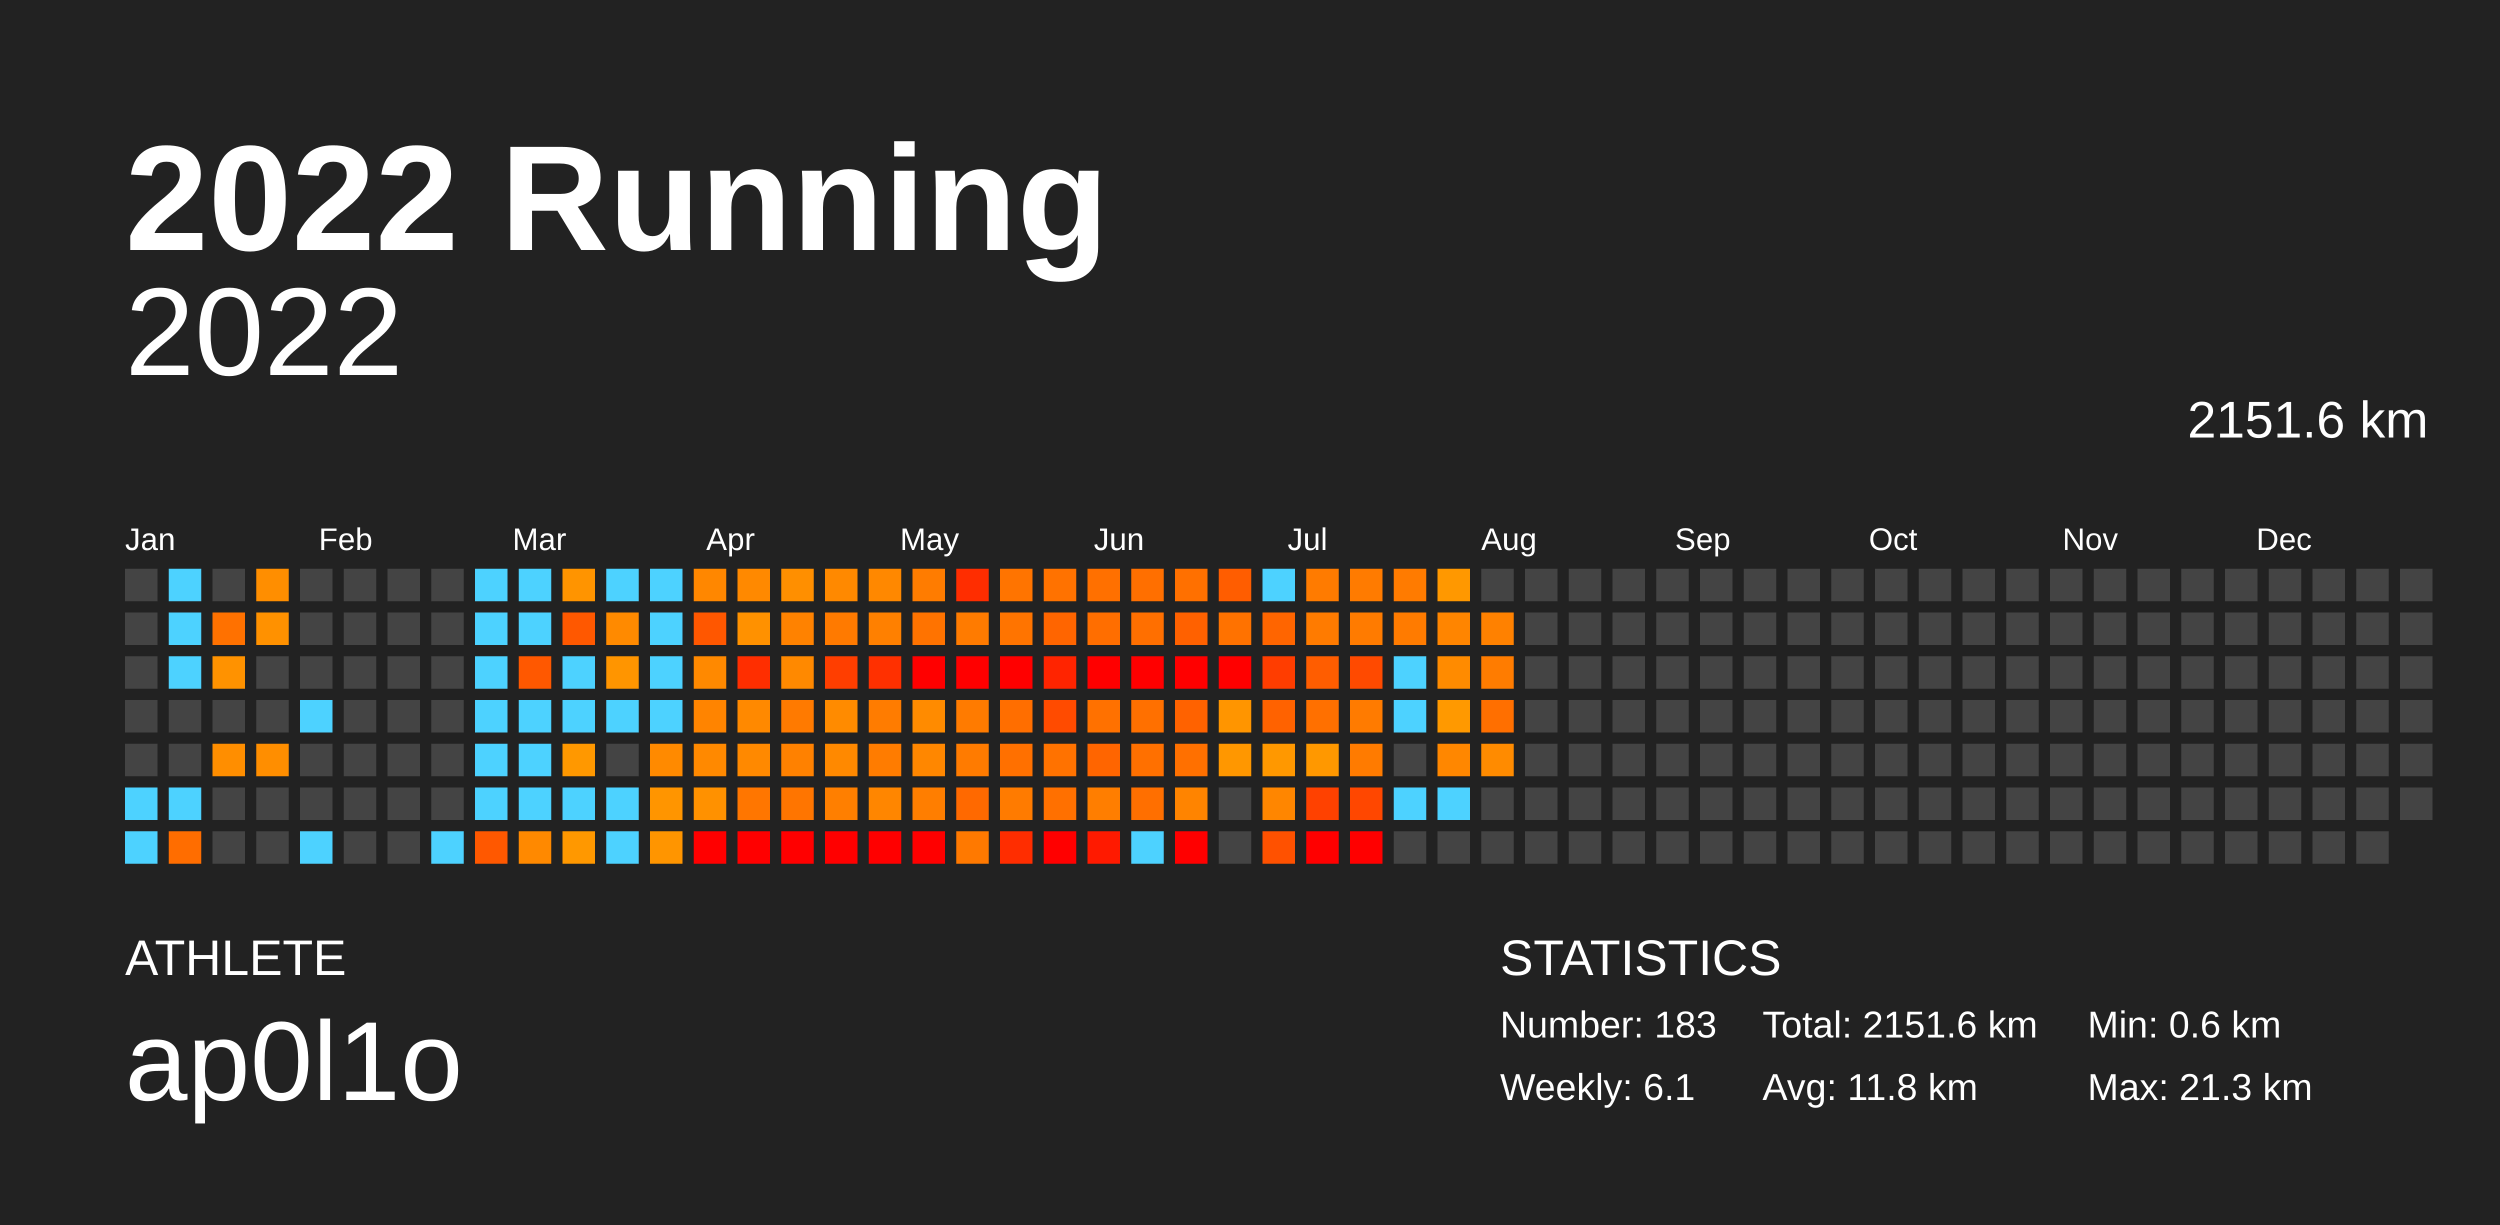
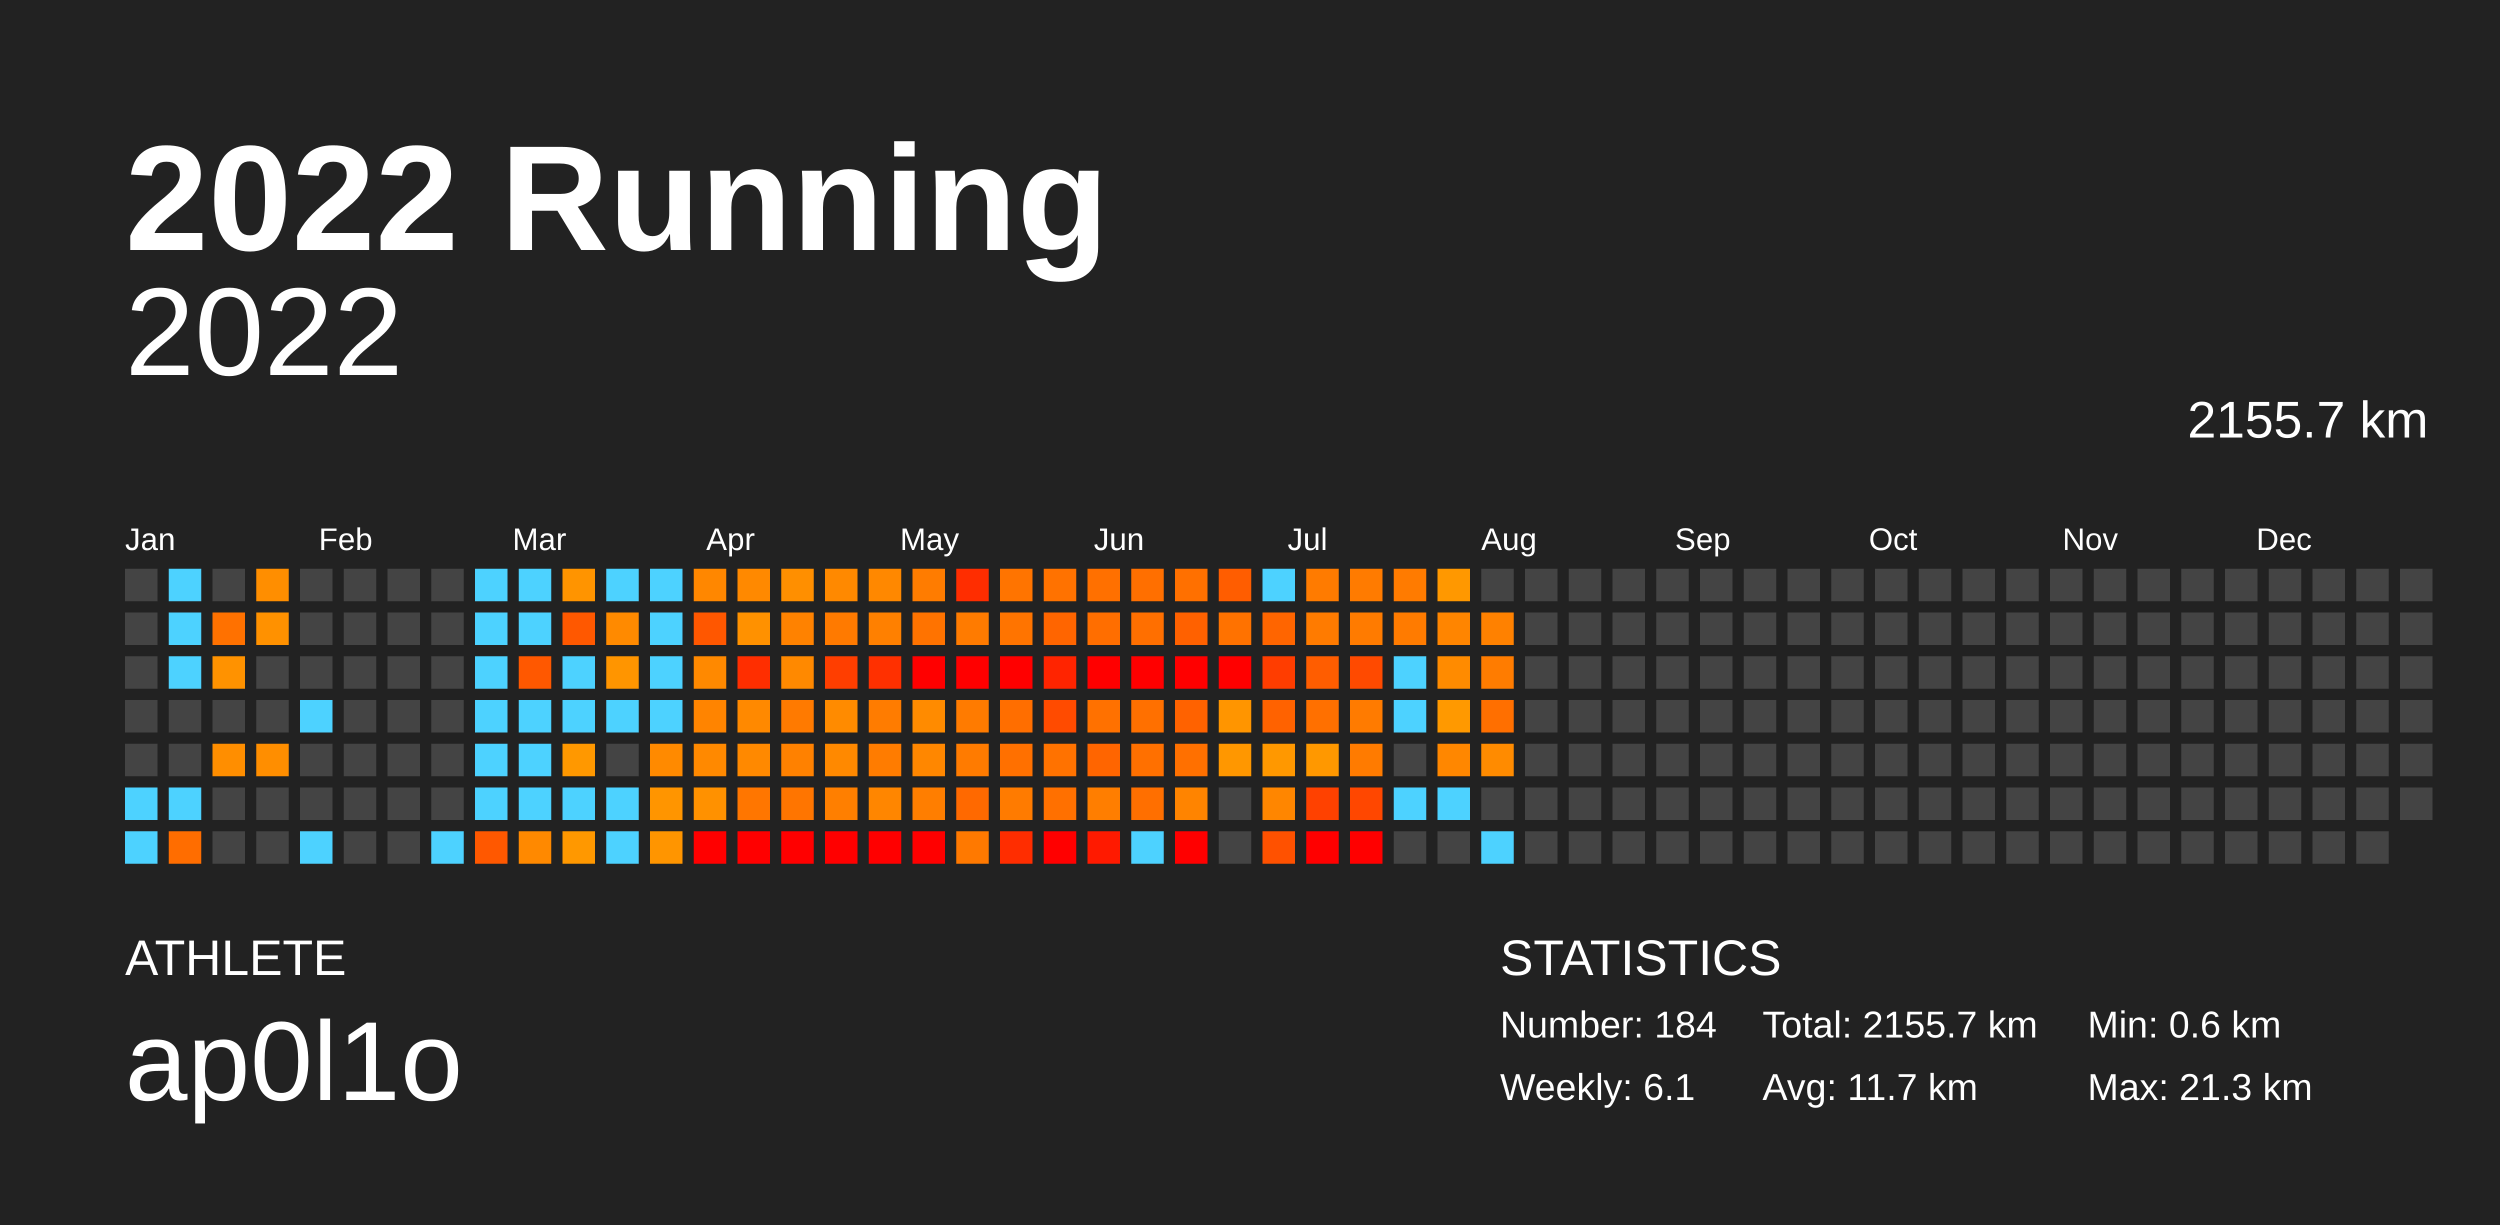
<svg xmlns="http://www.w3.org/2000/svg" baseProfile="full" height="98mm" version="1.1" viewBox="0,0,200,98" width="200mm">
  <defs />
  <rect fill="#222222" height="98" width="200" x="0" y="0" />
  <text fill="#FFFFFF" style="font-size:12px; font-family:Arial; font-weight:bold;" x="10" y="20">2022 Running</text>
  <text fill="#FFFFFF" style="font-size:4px; font-family:Arial" x="10" y="78">ATHLETE</text>
  <text fill="#FFFFFF" style="font-size:9px; font-family:Arial" x="10" y="88">ap0l1o</text>
  <text fill="#FFFFFF" style="font-size:4px; font-family:Arial" x="120" y="78">STATISTICS</text>
-   <text fill="#FFFFFF" style="font-size:3px; font-family:Arial" x="120" y="83">Number: 183</text>
+   <text fill="#FFFFFF" style="font-size:3px; font-family:Arial" x="120" y="83">Number: 184</text>
  <text fill="#FFFFFF" style="font-size:3px; font-family:Arial" x="120" y="88">Weekly: 6.1</text>
-   <text fill="#FFFFFF" style="font-size:3px; font-family:Arial" x="141" y="83">Total: 2151.6 km</text>
-   <text fill="#FFFFFF" style="font-size:3px; font-family:Arial" x="141" y="88">Avg: 11.8 km</text>
+   <text fill="#FFFFFF" style="font-size:3px; font-family:Arial" x="141" y="83">Total: 2155.7 km</text>
+   <text fill="#FFFFFF" style="font-size:3px; font-family:Arial" x="141" y="88">Avg: 11.7 km</text>
  <text fill="#FFFFFF" style="font-size:3px; font-family:Arial" x="167" y="83">Min: 0.6 km</text>
  <text fill="#FFFFFF" style="font-size:3px; font-family:Arial" x="167" y="88">Max: 21.3 km</text>
  <text alignment-baseline="hanging" fill="#FFFFFF" style="font-size:10.0px; font-family:Arial;" x="10" y="30">2022</text>
-   <text alignment-baseline="hanging" fill="#FFFFFF" style="font-size:4.125px; font-family:Arial;" x="175" y="35">2151.6 km</text>
+   <text alignment-baseline="hanging" fill="#FFFFFF" style="font-size:4.125px; font-family:Arial;" x="175" y="35">2155.7 km</text>
  <text fill="#FFFFFF" style="font-size:2.5px; font-family:Arial" x="10.0" y="44">Jan</text>
  <text fill="#FFFFFF" style="font-size:2.5px; font-family:Arial" x="25.5" y="44">Feb</text>
  <text fill="#FFFFFF" style="font-size:2.5px; font-family:Arial" x="41.0" y="44">Mar</text>
  <text fill="#FFFFFF" style="font-size:2.5px; font-family:Arial" x="56.5" y="44">Apr</text>
  <text fill="#FFFFFF" style="font-size:2.5px; font-family:Arial" x="72.0" y="44">May</text>
  <text fill="#FFFFFF" style="font-size:2.5px; font-family:Arial" x="87.5" y="44">Jun</text>
  <text fill="#FFFFFF" style="font-size:2.5px; font-family:Arial" x="103.0" y="44">Jul</text>
  <text fill="#FFFFFF" style="font-size:2.5px; font-family:Arial" x="118.5" y="44">Aug</text>
  <text fill="#FFFFFF" style="font-size:2.5px; font-family:Arial" x="134.0" y="44">Sep</text>
  <text fill="#FFFFFF" style="font-size:2.5px; font-family:Arial" x="149.5" y="44">Oct</text>
  <text fill="#FFFFFF" style="font-size:2.5px; font-family:Arial" x="165.0" y="44">Nov</text>
  <text fill="#FFFFFF" style="font-size:2.5px; font-family:Arial" x="180.5" y="44">Dec</text>
  <rect fill="#444444" height="2.6" width="2.6" x="10.0" y="45.5" />
  <rect fill="#444444" height="2.6" width="2.6" x="10.0" y="49.0" />
  <rect fill="#444444" height="2.6" width="2.6" x="10.0" y="52.5" />
  <rect fill="#444444" height="2.6" width="2.6" x="10.0" y="56.0" />
  <rect fill="#444444" height="2.6" width="2.6" x="10.0" y="59.5" />
  <rect fill="#4dd2ff" height="2.6" width="2.6" x="10.0" y="63.0" />
  <rect fill="#4dd2ff" height="2.6" width="2.6" x="10.0" y="66.5" />
  <rect fill="#4dd2ff" height="2.6" width="2.6" x="13.5" y="45.5" />
  <rect fill="#4dd2ff" height="2.6" width="2.6" x="13.5" y="49.0" />
  <rect fill="#4dd2ff" height="2.6" width="2.6" x="13.5" y="52.5" />
  <rect fill="#444444" height="2.6" width="2.6" x="13.5" y="56.0" />
  <rect fill="#444444" height="2.6" width="2.6" x="13.5" y="59.5" />
  <rect fill="#4dd2ff" height="2.6" width="2.6" x="13.5" y="63.0" />
  <rect fill="#ff6d00" height="2.6" width="2.6" x="13.5" y="66.5" />
  <rect fill="#444444" height="2.6" width="2.6" x="17.0" y="45.5" />
  <rect fill="#ff7100" height="2.6" width="2.6" x="17.0" y="49.0" />
  <rect fill="#ff9200" height="2.6" width="2.6" x="17.0" y="52.5" />
  <rect fill="#444444" height="2.6" width="2.6" x="17.0" y="56.0" />
  <rect fill="#ff8e00" height="2.6" width="2.6" x="17.0" y="59.5" />
  <rect fill="#444444" height="2.6" width="2.6" x="17.0" y="63.0" />
  <rect fill="#444444" height="2.6" width="2.6" x="17.0" y="66.5" />
  <rect fill="#ff8e00" height="2.6" width="2.6" x="20.5" y="45.5" />
  <rect fill="#ff9100" height="2.6" width="2.6" x="20.5" y="49.0" />
  <rect fill="#444444" height="2.6" width="2.6" x="20.5" y="52.5" />
  <rect fill="#444444" height="2.6" width="2.6" x="20.5" y="56.0" />
  <rect fill="#ff8e00" height="2.6" width="2.6" x="20.5" y="59.5" />
  <rect fill="#444444" height="2.6" width="2.6" x="20.5" y="63.0" />
  <rect fill="#444444" height="2.6" width="2.6" x="20.5" y="66.5" />
  <rect fill="#444444" height="2.6" width="2.6" x="24.0" y="45.5" />
  <rect fill="#444444" height="2.6" width="2.6" x="24.0" y="49.0" />
  <rect fill="#444444" height="2.6" width="2.6" x="24.0" y="52.5" />
  <rect fill="#4dd2ff" height="2.6" width="2.6" x="24.0" y="56.0" />
  <rect fill="#444444" height="2.6" width="2.6" x="24.0" y="59.5" />
  <rect fill="#444444" height="2.6" width="2.6" x="24.0" y="63.0" />
  <rect fill="#4dd2ff" height="2.6" width="2.6" x="24.0" y="66.5" />
  <rect fill="#444444" height="2.6" width="2.6" x="27.5" y="45.5" />
  <rect fill="#444444" height="2.6" width="2.6" x="27.5" y="49.0" />
  <rect fill="#444444" height="2.6" width="2.6" x="27.5" y="52.5" />
  <rect fill="#444444" height="2.6" width="2.6" x="27.5" y="56.0" />
  <rect fill="#444444" height="2.6" width="2.6" x="27.5" y="59.5" />
  <rect fill="#444444" height="2.6" width="2.6" x="27.5" y="63.0" />
  <rect fill="#444444" height="2.6" width="2.6" x="27.5" y="66.5" />
  <rect fill="#444444" height="2.6" width="2.6" x="31.0" y="45.5" />
  <rect fill="#444444" height="2.6" width="2.6" x="31.0" y="49.0" />
  <rect fill="#444444" height="2.6" width="2.6" x="31.0" y="52.5" />
  <rect fill="#444444" height="2.6" width="2.6" x="31.0" y="56.0" />
  <rect fill="#444444" height="2.6" width="2.6" x="31.0" y="59.5" />
  <rect fill="#444444" height="2.6" width="2.6" x="31.0" y="63.0" />
  <rect fill="#444444" height="2.6" width="2.6" x="31.0" y="66.5" />
  <rect fill="#444444" height="2.6" width="2.6" x="34.5" y="45.5" />
  <rect fill="#444444" height="2.6" width="2.6" x="34.5" y="49.0" />
  <rect fill="#444444" height="2.6" width="2.6" x="34.5" y="52.5" />
  <rect fill="#444444" height="2.6" width="2.6" x="34.5" y="56.0" />
  <rect fill="#444444" height="2.6" width="2.6" x="34.5" y="59.5" />
  <rect fill="#444444" height="2.6" width="2.6" x="34.5" y="63.0" />
  <rect fill="#4dd2ff" height="2.6" width="2.6" x="34.5" y="66.5" />
  <rect fill="#4dd2ff" height="2.6" width="2.6" x="38.0" y="45.5" />
  <rect fill="#4dd2ff" height="2.6" width="2.6" x="38.0" y="49.0" />
  <rect fill="#4dd2ff" height="2.6" width="2.6" x="38.0" y="52.5" />
  <rect fill="#4dd2ff" height="2.6" width="2.6" x="38.0" y="56.0" />
  <rect fill="#4dd2ff" height="2.6" width="2.6" x="38.0" y="59.5" />
  <rect fill="#4dd2ff" height="2.6" width="2.6" x="38.0" y="63.0" />
  <rect fill="#ff5800" height="2.6" width="2.6" x="38.0" y="66.5" />
  <rect fill="#4dd2ff" height="2.6" width="2.6" x="41.5" y="45.5" />
  <rect fill="#4dd2ff" height="2.6" width="2.6" x="41.5" y="49.0" />
  <rect fill="#ff5800" height="2.6" width="2.6" x="41.5" y="52.5" />
  <rect fill="#4dd2ff" height="2.6" width="2.6" x="41.5" y="56.0" />
  <rect fill="#4dd2ff" height="2.6" width="2.6" x="41.5" y="59.5" />
  <rect fill="#4dd2ff" height="2.6" width="2.6" x="41.5" y="63.0" />
  <rect fill="#ff8900" height="2.6" width="2.6" x="41.5" y="66.5" />
  <rect fill="#ff9400" height="2.6" width="2.6" x="45.0" y="45.5" />
  <rect fill="#ff5800" height="2.6" width="2.6" x="45.0" y="49.0" />
  <rect fill="#4dd2ff" height="2.6" width="2.6" x="45.0" y="52.5" />
  <rect fill="#4dd2ff" height="2.6" width="2.6" x="45.0" y="56.0" />
  <rect fill="#ff9800" height="2.6" width="2.6" x="45.0" y="59.5" />
  <rect fill="#4dd2ff" height="2.6" width="2.6" x="45.0" y="63.0" />
  <rect fill="#ff9800" height="2.6" width="2.6" x="45.0" y="66.5" />
  <rect fill="#4dd2ff" height="2.6" width="2.6" x="48.5" y="45.5" />
  <rect fill="#ff8a00" height="2.6" width="2.6" x="48.5" y="49.0" />
  <rect fill="#ff9500" height="2.6" width="2.6" x="48.5" y="52.5" />
  <rect fill="#4dd2ff" height="2.6" width="2.6" x="48.5" y="56.0" />
  <rect fill="#444444" height="2.6" width="2.6" x="48.5" y="59.5" />
  <rect fill="#4dd2ff" height="2.6" width="2.6" x="48.5" y="63.0" />
  <rect fill="#4dd2ff" height="2.6" width="2.6" x="48.5" y="66.5" />
  <rect fill="#4dd2ff" height="2.6" width="2.6" x="52.0" y="45.5" />
  <rect fill="#4dd2ff" height="2.6" width="2.6" x="52.0" y="49.0" />
  <rect fill="#4dd2ff" height="2.6" width="2.6" x="52.0" y="52.5" />
  <rect fill="#4dd2ff" height="2.6" width="2.6" x="52.0" y="56.0" />
  <rect fill="#ff8a00" height="2.6" width="2.6" x="52.0" y="59.5" />
  <rect fill="#ff9500" height="2.6" width="2.6" x="52.0" y="63.0" />
  <rect fill="#ff9500" height="2.6" width="2.6" x="52.0" y="66.5" />
  <rect fill="#ff8700" height="2.6" width="2.6" x="55.5" y="45.5" />
  <rect fill="#ff5700" height="2.6" width="2.6" x="55.5" y="49.0" />
  <rect fill="#ff8900" height="2.6" width="2.6" x="55.5" y="52.5" />
  <rect fill="#ff8400" height="2.6" width="2.6" x="55.5" y="56.0" />
  <rect fill="#ff8900" height="2.6" width="2.6" x="55.5" y="59.5" />
  <rect fill="#ff9100" height="2.6" width="2.6" x="55.5" y="63.0" />
  <rect fill="red" height="2.6" width="2.6" x="55.5" y="66.5" />
  <rect fill="#ff8900" height="2.6" width="2.6" x="59.0" y="45.5" />
  <rect fill="#ff9100" height="2.6" width="2.6" x="59.0" y="49.0" />
  <rect fill="#ff2e00" height="2.6" width="2.6" x="59.0" y="52.5" />
  <rect fill="#ff8900" height="2.6" width="2.6" x="59.0" y="56.0" />
  <rect fill="#ff8900" height="2.6" width="2.6" x="59.0" y="59.5" />
  <rect fill="#ff7600" height="2.6" width="2.6" x="59.0" y="63.0" />
  <rect fill="red" height="2.6" width="2.6" x="59.0" y="66.5" />
  <rect fill="#ff8f00" height="2.6" width="2.6" x="62.5" y="45.5" />
  <rect fill="#ff8200" height="2.6" width="2.6" x="62.5" y="49.0" />
  <rect fill="#ff8900" height="2.6" width="2.6" x="62.5" y="52.5" />
  <rect fill="#ff7a00" height="2.6" width="2.6" x="62.5" y="56.0" />
  <rect fill="#ff8100" height="2.6" width="2.6" x="62.5" y="59.5" />
  <rect fill="#ff7500" height="2.6" width="2.6" x="62.5" y="63.0" />
  <rect fill="red" height="2.6" width="2.6" x="62.5" y="66.5" />
  <rect fill="#ff8900" height="2.6" width="2.6" x="66.0" y="45.5" />
  <rect fill="#ff7a00" height="2.6" width="2.6" x="66.0" y="49.0" />
  <rect fill="#ff3e00" height="2.6" width="2.6" x="66.0" y="52.5" />
  <rect fill="#ff8b00" height="2.6" width="2.6" x="66.0" y="56.0" />
  <rect fill="#ff8900" height="2.6" width="2.6" x="66.0" y="59.5" />
  <rect fill="#ff7f00" height="2.6" width="2.6" x="66.0" y="63.0" />
  <rect fill="red" height="2.6" width="2.6" x="66.0" y="66.5" />
  <rect fill="#ff8800" height="2.6" width="2.6" x="69.5" y="45.5" />
  <rect fill="#ff8000" height="2.6" width="2.6" x="69.5" y="49.0" />
  <rect fill="#ff3000" height="2.6" width="2.6" x="69.5" y="52.5" />
  <rect fill="#ff7c00" height="2.6" width="2.6" x="69.5" y="56.0" />
  <rect fill="#ff7c00" height="2.6" width="2.6" x="69.5" y="59.5" />
  <rect fill="#ff8600" height="2.6" width="2.6" x="69.5" y="63.0" />
  <rect fill="red" height="2.6" width="2.6" x="69.5" y="66.5" />
  <rect fill="#ff7c00" height="2.6" width="2.6" x="73.0" y="45.5" />
  <rect fill="#ff7300" height="2.6" width="2.6" x="73.0" y="49.0" />
  <rect fill="red" height="2.6" width="2.6" x="73.0" y="52.5" />
  <rect fill="#ff8b00" height="2.6" width="2.6" x="73.0" y="56.0" />
  <rect fill="#ff8700" height="2.6" width="2.6" x="73.0" y="59.5" />
  <rect fill="#ff7e00" height="2.6" width="2.6" x="73.0" y="63.0" />
  <rect fill="red" height="2.6" width="2.6" x="73.0" y="66.5" />
  <rect fill="#ff2d00" height="2.6" width="2.6" x="76.5" y="45.5" />
  <rect fill="#ff7b00" height="2.6" width="2.6" x="76.5" y="49.0" />
  <rect fill="red" height="2.6" width="2.6" x="76.5" y="52.5" />
  <rect fill="#ff7b00" height="2.6" width="2.6" x="76.5" y="56.0" />
  <rect fill="#ff7b00" height="2.6" width="2.6" x="76.5" y="59.5" />
  <rect fill="#ff6900" height="2.6" width="2.6" x="76.5" y="63.0" />
  <rect fill="#ff7900" height="2.6" width="2.6" x="76.5" y="66.5" />
  <rect fill="#ff7400" height="2.6" width="2.6" x="80.0" y="45.5" />
  <rect fill="#ff7400" height="2.6" width="2.6" x="80.0" y="49.0" />
  <rect fill="red" height="2.6" width="2.6" x="80.0" y="52.5" />
  <rect fill="#ff6e00" height="2.6" width="2.6" x="80.0" y="56.0" />
  <rect fill="#ff7000" height="2.6" width="2.6" x="80.0" y="59.5" />
  <rect fill="#ff7b00" height="2.6" width="2.6" x="80.0" y="63.0" />
  <rect fill="#ff2d00" height="2.6" width="2.6" x="80.0" y="66.5" />
  <rect fill="#ff7200" height="2.6" width="2.6" x="83.5" y="45.5" />
  <rect fill="#ff6500" height="2.6" width="2.6" x="83.5" y="49.0" />
  <rect fill="#ff2400" height="2.6" width="2.6" x="83.5" y="52.5" />
  <rect fill="#ff4b00" height="2.6" width="2.6" x="83.5" y="56.0" />
  <rect fill="#ff7200" height="2.6" width="2.6" x="83.5" y="59.5" />
  <rect fill="#ff7000" height="2.6" width="2.6" x="83.5" y="63.0" />
  <rect fill="red" height="2.6" width="2.6" x="83.5" y="66.5" />
  <rect fill="#ff7000" height="2.6" width="2.6" x="87.0" y="45.5" />
  <rect fill="#ff6e00" height="2.6" width="2.6" x="87.0" y="49.0" />
  <rect fill="red" height="2.6" width="2.6" x="87.0" y="52.5" />
  <rect fill="#ff7100" height="2.6" width="2.6" x="87.0" y="56.0" />
  <rect fill="#ff6500" height="2.6" width="2.6" x="87.0" y="59.5" />
  <rect fill="#ff7e00" height="2.6" width="2.6" x="87.0" y="63.0" />
  <rect fill="#ff1a00" height="2.6" width="2.6" x="87.0" y="66.5" />
  <rect fill="#ff6f00" height="2.6" width="2.6" x="90.5" y="45.5" />
  <rect fill="#ff6f00" height="2.6" width="2.6" x="90.5" y="49.0" />
  <rect fill="red" height="2.6" width="2.6" x="90.5" y="52.5" />
  <rect fill="#ff7000" height="2.6" width="2.6" x="90.5" y="56.0" />
  <rect fill="#ff7000" height="2.6" width="2.6" x="90.5" y="59.5" />
  <rect fill="#ff6f00" height="2.6" width="2.6" x="90.5" y="63.0" />
  <rect fill="#4dd2ff" height="2.6" width="2.6" x="90.5" y="66.5" />
  <rect fill="#ff7000" height="2.6" width="2.6" x="94.0" y="45.5" />
  <rect fill="#ff6100" height="2.6" width="2.6" x="94.0" y="49.0" />
  <rect fill="red" height="2.6" width="2.6" x="94.0" y="52.5" />
  <rect fill="#ff6200" height="2.6" width="2.6" x="94.0" y="56.0" />
  <rect fill="#ff7000" height="2.6" width="2.6" x="94.0" y="59.5" />
  <rect fill="#ff8400" height="2.6" width="2.6" x="94.0" y="63.0" />
  <rect fill="red" height="2.6" width="2.6" x="94.0" y="66.5" />
  <rect fill="#ff5d00" height="2.6" width="2.6" x="97.5" y="45.5" />
  <rect fill="#ff7200" height="2.6" width="2.6" x="97.5" y="49.0" />
  <rect fill="red" height="2.6" width="2.6" x="97.5" y="52.5" />
  <rect fill="#ff9500" height="2.6" width="2.6" x="97.5" y="56.0" />
  <rect fill="#ff9700" height="2.6" width="2.6" x="97.5" y="59.5" />
  <rect fill="#444444" height="2.6" width="2.6" x="97.5" y="63.0" />
  <rect fill="#444444" height="2.6" width="2.6" x="97.5" y="66.5" />
  <rect fill="#4dd2ff" height="2.6" width="2.6" x="101.0" y="45.5" />
  <rect fill="#ff6500" height="2.6" width="2.6" x="101.0" y="49.0" />
  <rect fill="#ff3d00" height="2.6" width="2.6" x="101.0" y="52.5" />
  <rect fill="#ff6200" height="2.6" width="2.6" x="101.0" y="56.0" />
  <rect fill="#ff9800" height="2.6" width="2.6" x="101.0" y="59.5" />
  <rect fill="#ff8600" height="2.6" width="2.6" x="101.0" y="63.0" />
  <rect fill="#ff5100" height="2.6" width="2.6" x="101.0" y="66.5" />
  <rect fill="#ff7b00" height="2.6" width="2.6" x="104.5" y="45.5" />
  <rect fill="#ff7b00" height="2.6" width="2.6" x="104.5" y="49.0" />
  <rect fill="#ff5d00" height="2.6" width="2.6" x="104.5" y="52.5" />
  <rect fill="#ff7000" height="2.6" width="2.6" x="104.5" y="56.0" />
  <rect fill="#ff9800" height="2.6" width="2.6" x="104.5" y="59.5" />
  <rect fill="#ff4100" height="2.6" width="2.6" x="104.5" y="63.0" />
  <rect fill="red" height="2.6" width="2.6" x="104.5" y="66.5" />
  <rect fill="#ff7b00" height="2.6" width="2.6" x="108.0" y="45.5" />
  <rect fill="#ff7b00" height="2.6" width="2.6" x="108.0" y="49.0" />
  <rect fill="#ff4a00" height="2.6" width="2.6" x="108.0" y="52.5" />
  <rect fill="#ff7b00" height="2.6" width="2.6" x="108.0" y="56.0" />
  <rect fill="#ff7b00" height="2.6" width="2.6" x="108.0" y="59.5" />
  <rect fill="#ff4700" height="2.6" width="2.6" x="108.0" y="63.0" />
  <rect fill="red" height="2.6" width="2.6" x="108.0" y="66.5" />
  <rect fill="#ff7b00" height="2.6" width="2.6" x="111.5" y="45.5" />
  <rect fill="#ff7b00" height="2.6" width="2.6" x="111.5" y="49.0" />
  <rect fill="#4dd2ff" height="2.6" width="2.6" x="111.5" y="52.5" />
  <rect fill="#4dd2ff" height="2.6" width="2.6" x="111.5" y="56.0" />
  <rect fill="#444444" height="2.6" width="2.6" x="111.5" y="59.5" />
  <rect fill="#4dd2ff" height="2.6" width="2.6" x="111.5" y="63.0" />
  <rect fill="#444444" height="2.6" width="2.6" x="111.5" y="66.5" />
  <rect fill="#ff9800" height="2.6" width="2.6" x="115.0" y="45.5" />
  <rect fill="#ff8500" height="2.6" width="2.6" x="115.0" y="49.0" />
  <rect fill="#ff8b00" height="2.6" width="2.6" x="115.0" y="52.5" />
  <rect fill="#ff9900" height="2.6" width="2.6" x="115.0" y="56.0" />
  <rect fill="#ff8700" height="2.6" width="2.6" x="115.0" y="59.5" />
  <rect fill="#4dd2ff" height="2.6" width="2.6" x="115.0" y="63.0" />
  <rect fill="#444444" height="2.6" width="2.6" x="115.0" y="66.5" />
  <rect fill="#444444" height="2.6" width="2.6" x="118.5" y="45.5" />
  <rect fill="#ff8100" height="2.6" width="2.6" x="118.5" y="49.0" />
  <rect fill="#ff7c00" height="2.6" width="2.6" x="118.5" y="52.5" />
  <rect fill="#ff6f00" height="2.6" width="2.6" x="118.5" y="56.0" />
  <rect fill="#ff8b00" height="2.6" width="2.6" x="118.5" y="59.5" />
  <rect fill="#444444" height="2.6" width="2.6" x="118.5" y="63.0" />
-   <rect fill="#444444" height="2.6" width="2.6" x="118.5" y="66.5" />
+   <rect fill="#4dd2ff" height="2.6" width="2.6" x="118.5" y="66.5" />
  <rect fill="#444444" height="2.6" width="2.6" x="122.0" y="45.5" />
  <rect fill="#444444" height="2.6" width="2.6" x="122.0" y="49.0" />
  <rect fill="#444444" height="2.6" width="2.6" x="122.0" y="52.5" />
  <rect fill="#444444" height="2.6" width="2.6" x="122.0" y="56.0" />
  <rect fill="#444444" height="2.6" width="2.6" x="122.0" y="59.5" />
  <rect fill="#444444" height="2.6" width="2.6" x="122.0" y="63.0" />
  <rect fill="#444444" height="2.6" width="2.6" x="122.0" y="66.5" />
  <rect fill="#444444" height="2.6" width="2.6" x="125.5" y="45.5" />
  <rect fill="#444444" height="2.6" width="2.6" x="125.5" y="49.0" />
  <rect fill="#444444" height="2.6" width="2.6" x="125.5" y="52.5" />
  <rect fill="#444444" height="2.6" width="2.6" x="125.5" y="56.0" />
  <rect fill="#444444" height="2.6" width="2.6" x="125.5" y="59.5" />
  <rect fill="#444444" height="2.6" width="2.6" x="125.5" y="63.0" />
  <rect fill="#444444" height="2.6" width="2.6" x="125.5" y="66.5" />
  <rect fill="#444444" height="2.6" width="2.6" x="129.0" y="45.5" />
  <rect fill="#444444" height="2.6" width="2.6" x="129.0" y="49.0" />
  <rect fill="#444444" height="2.6" width="2.6" x="129.0" y="52.5" />
  <rect fill="#444444" height="2.6" width="2.6" x="129.0" y="56.0" />
  <rect fill="#444444" height="2.6" width="2.6" x="129.0" y="59.5" />
  <rect fill="#444444" height="2.6" width="2.6" x="129.0" y="63.0" />
  <rect fill="#444444" height="2.6" width="2.6" x="129.0" y="66.5" />
  <rect fill="#444444" height="2.6" width="2.6" x="132.5" y="45.5" />
  <rect fill="#444444" height="2.6" width="2.6" x="132.5" y="49.0" />
  <rect fill="#444444" height="2.6" width="2.6" x="132.5" y="52.5" />
  <rect fill="#444444" height="2.6" width="2.6" x="132.5" y="56.0" />
  <rect fill="#444444" height="2.6" width="2.6" x="132.5" y="59.5" />
  <rect fill="#444444" height="2.6" width="2.6" x="132.5" y="63.0" />
  <rect fill="#444444" height="2.6" width="2.6" x="132.5" y="66.5" />
  <rect fill="#444444" height="2.6" width="2.6" x="136.0" y="45.5" />
  <rect fill="#444444" height="2.6" width="2.6" x="136.0" y="49.0" />
  <rect fill="#444444" height="2.6" width="2.6" x="136.0" y="52.5" />
  <rect fill="#444444" height="2.6" width="2.6" x="136.0" y="56.0" />
  <rect fill="#444444" height="2.6" width="2.6" x="136.0" y="59.5" />
  <rect fill="#444444" height="2.6" width="2.6" x="136.0" y="63.0" />
  <rect fill="#444444" height="2.6" width="2.6" x="136.0" y="66.5" />
  <rect fill="#444444" height="2.6" width="2.6" x="139.5" y="45.5" />
  <rect fill="#444444" height="2.6" width="2.6" x="139.5" y="49.0" />
  <rect fill="#444444" height="2.6" width="2.6" x="139.5" y="52.5" />
  <rect fill="#444444" height="2.6" width="2.6" x="139.5" y="56.0" />
  <rect fill="#444444" height="2.6" width="2.6" x="139.5" y="59.5" />
  <rect fill="#444444" height="2.6" width="2.6" x="139.5" y="63.0" />
  <rect fill="#444444" height="2.6" width="2.6" x="139.5" y="66.5" />
  <rect fill="#444444" height="2.6" width="2.6" x="143.0" y="45.5" />
  <rect fill="#444444" height="2.6" width="2.6" x="143.0" y="49.0" />
  <rect fill="#444444" height="2.6" width="2.6" x="143.0" y="52.5" />
  <rect fill="#444444" height="2.6" width="2.6" x="143.0" y="56.0" />
  <rect fill="#444444" height="2.6" width="2.6" x="143.0" y="59.5" />
  <rect fill="#444444" height="2.6" width="2.6" x="143.0" y="63.0" />
  <rect fill="#444444" height="2.6" width="2.6" x="143.0" y="66.5" />
  <rect fill="#444444" height="2.6" width="2.6" x="146.5" y="45.5" />
  <rect fill="#444444" height="2.6" width="2.6" x="146.5" y="49.0" />
  <rect fill="#444444" height="2.6" width="2.6" x="146.5" y="52.5" />
  <rect fill="#444444" height="2.6" width="2.6" x="146.5" y="56.0" />
  <rect fill="#444444" height="2.6" width="2.6" x="146.5" y="59.5" />
  <rect fill="#444444" height="2.6" width="2.6" x="146.5" y="63.0" />
  <rect fill="#444444" height="2.6" width="2.6" x="146.5" y="66.5" />
  <rect fill="#444444" height="2.6" width="2.6" x="150.0" y="45.5" />
  <rect fill="#444444" height="2.6" width="2.6" x="150.0" y="49.0" />
  <rect fill="#444444" height="2.6" width="2.6" x="150.0" y="52.5" />
  <rect fill="#444444" height="2.6" width="2.6" x="150.0" y="56.0" />
  <rect fill="#444444" height="2.6" width="2.6" x="150.0" y="59.5" />
  <rect fill="#444444" height="2.6" width="2.6" x="150.0" y="63.0" />
  <rect fill="#444444" height="2.6" width="2.6" x="150.0" y="66.5" />
  <rect fill="#444444" height="2.6" width="2.6" x="153.5" y="45.5" />
  <rect fill="#444444" height="2.6" width="2.6" x="153.5" y="49.0" />
  <rect fill="#444444" height="2.6" width="2.6" x="153.5" y="52.5" />
  <rect fill="#444444" height="2.6" width="2.6" x="153.5" y="56.0" />
  <rect fill="#444444" height="2.6" width="2.6" x="153.5" y="59.5" />
  <rect fill="#444444" height="2.6" width="2.6" x="153.5" y="63.0" />
  <rect fill="#444444" height="2.6" width="2.6" x="153.5" y="66.5" />
  <rect fill="#444444" height="2.6" width="2.6" x="157.0" y="45.5" />
  <rect fill="#444444" height="2.6" width="2.6" x="157.0" y="49.0" />
  <rect fill="#444444" height="2.6" width="2.6" x="157.0" y="52.5" />
  <rect fill="#444444" height="2.6" width="2.6" x="157.0" y="56.0" />
  <rect fill="#444444" height="2.6" width="2.6" x="157.0" y="59.5" />
  <rect fill="#444444" height="2.6" width="2.6" x="157.0" y="63.0" />
  <rect fill="#444444" height="2.6" width="2.6" x="157.0" y="66.5" />
  <rect fill="#444444" height="2.6" width="2.6" x="160.5" y="45.5" />
  <rect fill="#444444" height="2.6" width="2.6" x="160.5" y="49.0" />
  <rect fill="#444444" height="2.6" width="2.6" x="160.5" y="52.5" />
  <rect fill="#444444" height="2.6" width="2.6" x="160.5" y="56.0" />
  <rect fill="#444444" height="2.6" width="2.6" x="160.5" y="59.5" />
  <rect fill="#444444" height="2.6" width="2.6" x="160.5" y="63.0" />
  <rect fill="#444444" height="2.6" width="2.6" x="160.5" y="66.5" />
  <rect fill="#444444" height="2.6" width="2.6" x="164.0" y="45.5" />
  <rect fill="#444444" height="2.6" width="2.6" x="164.0" y="49.0" />
  <rect fill="#444444" height="2.6" width="2.6" x="164.0" y="52.5" />
  <rect fill="#444444" height="2.6" width="2.6" x="164.0" y="56.0" />
  <rect fill="#444444" height="2.6" width="2.6" x="164.0" y="59.5" />
  <rect fill="#444444" height="2.6" width="2.6" x="164.0" y="63.0" />
  <rect fill="#444444" height="2.6" width="2.6" x="164.0" y="66.5" />
  <rect fill="#444444" height="2.6" width="2.6" x="167.5" y="45.5" />
  <rect fill="#444444" height="2.6" width="2.6" x="167.5" y="49.0" />
  <rect fill="#444444" height="2.6" width="2.6" x="167.5" y="52.5" />
  <rect fill="#444444" height="2.6" width="2.6" x="167.5" y="56.0" />
  <rect fill="#444444" height="2.6" width="2.6" x="167.5" y="59.5" />
  <rect fill="#444444" height="2.6" width="2.6" x="167.5" y="63.0" />
  <rect fill="#444444" height="2.6" width="2.6" x="167.5" y="66.5" />
  <rect fill="#444444" height="2.6" width="2.6" x="171.0" y="45.5" />
  <rect fill="#444444" height="2.6" width="2.6" x="171.0" y="49.0" />
  <rect fill="#444444" height="2.6" width="2.6" x="171.0" y="52.5" />
  <rect fill="#444444" height="2.6" width="2.6" x="171.0" y="56.0" />
  <rect fill="#444444" height="2.6" width="2.6" x="171.0" y="59.5" />
  <rect fill="#444444" height="2.6" width="2.6" x="171.0" y="63.0" />
  <rect fill="#444444" height="2.6" width="2.6" x="171.0" y="66.5" />
  <rect fill="#444444" height="2.6" width="2.6" x="174.5" y="45.5" />
  <rect fill="#444444" height="2.6" width="2.6" x="174.5" y="49.0" />
  <rect fill="#444444" height="2.6" width="2.6" x="174.5" y="52.5" />
  <rect fill="#444444" height="2.6" width="2.6" x="174.5" y="56.0" />
  <rect fill="#444444" height="2.6" width="2.6" x="174.5" y="59.5" />
  <rect fill="#444444" height="2.6" width="2.6" x="174.5" y="63.0" />
  <rect fill="#444444" height="2.6" width="2.6" x="174.5" y="66.5" />
  <rect fill="#444444" height="2.6" width="2.6" x="178.0" y="45.5" />
  <rect fill="#444444" height="2.6" width="2.6" x="178.0" y="49.0" />
  <rect fill="#444444" height="2.6" width="2.6" x="178.0" y="52.5" />
  <rect fill="#444444" height="2.6" width="2.6" x="178.0" y="56.0" />
  <rect fill="#444444" height="2.6" width="2.6" x="178.0" y="59.5" />
  <rect fill="#444444" height="2.6" width="2.6" x="178.0" y="63.0" />
  <rect fill="#444444" height="2.6" width="2.6" x="178.0" y="66.5" />
  <rect fill="#444444" height="2.6" width="2.6" x="181.5" y="45.5" />
  <rect fill="#444444" height="2.6" width="2.6" x="181.5" y="49.0" />
  <rect fill="#444444" height="2.6" width="2.6" x="181.5" y="52.5" />
  <rect fill="#444444" height="2.6" width="2.6" x="181.5" y="56.0" />
  <rect fill="#444444" height="2.6" width="2.6" x="181.5" y="59.5" />
  <rect fill="#444444" height="2.6" width="2.6" x="181.5" y="63.0" />
  <rect fill="#444444" height="2.6" width="2.6" x="181.5" y="66.5" />
  <rect fill="#444444" height="2.6" width="2.6" x="185.0" y="45.5" />
  <rect fill="#444444" height="2.6" width="2.6" x="185.0" y="49.0" />
  <rect fill="#444444" height="2.6" width="2.6" x="185.0" y="52.5" />
  <rect fill="#444444" height="2.6" width="2.6" x="185.0" y="56.0" />
  <rect fill="#444444" height="2.6" width="2.6" x="185.0" y="59.5" />
  <rect fill="#444444" height="2.6" width="2.6" x="185.0" y="63.0" />
  <rect fill="#444444" height="2.6" width="2.6" x="185.0" y="66.5" />
  <rect fill="#444444" height="2.6" width="2.6" x="188.5" y="45.5" />
  <rect fill="#444444" height="2.6" width="2.6" x="188.5" y="49.0" />
  <rect fill="#444444" height="2.6" width="2.6" x="188.5" y="52.5" />
  <rect fill="#444444" height="2.6" width="2.6" x="188.5" y="56.0" />
  <rect fill="#444444" height="2.6" width="2.6" x="188.5" y="59.5" />
  <rect fill="#444444" height="2.6" width="2.6" x="188.5" y="63.0" />
  <rect fill="#444444" height="2.6" width="2.6" x="188.5" y="66.5" />
  <rect fill="#444444" height="2.6" width="2.6" x="192.0" y="45.5" />
  <rect fill="#444444" height="2.6" width="2.6" x="192.0" y="49.0" />
  <rect fill="#444444" height="2.6" width="2.6" x="192.0" y="52.5" />
  <rect fill="#444444" height="2.6" width="2.6" x="192.0" y="56.0" />
  <rect fill="#444444" height="2.6" width="2.6" x="192.0" y="59.5" />
  <rect fill="#444444" height="2.6" width="2.6" x="192.0" y="63.0" />
</svg>
